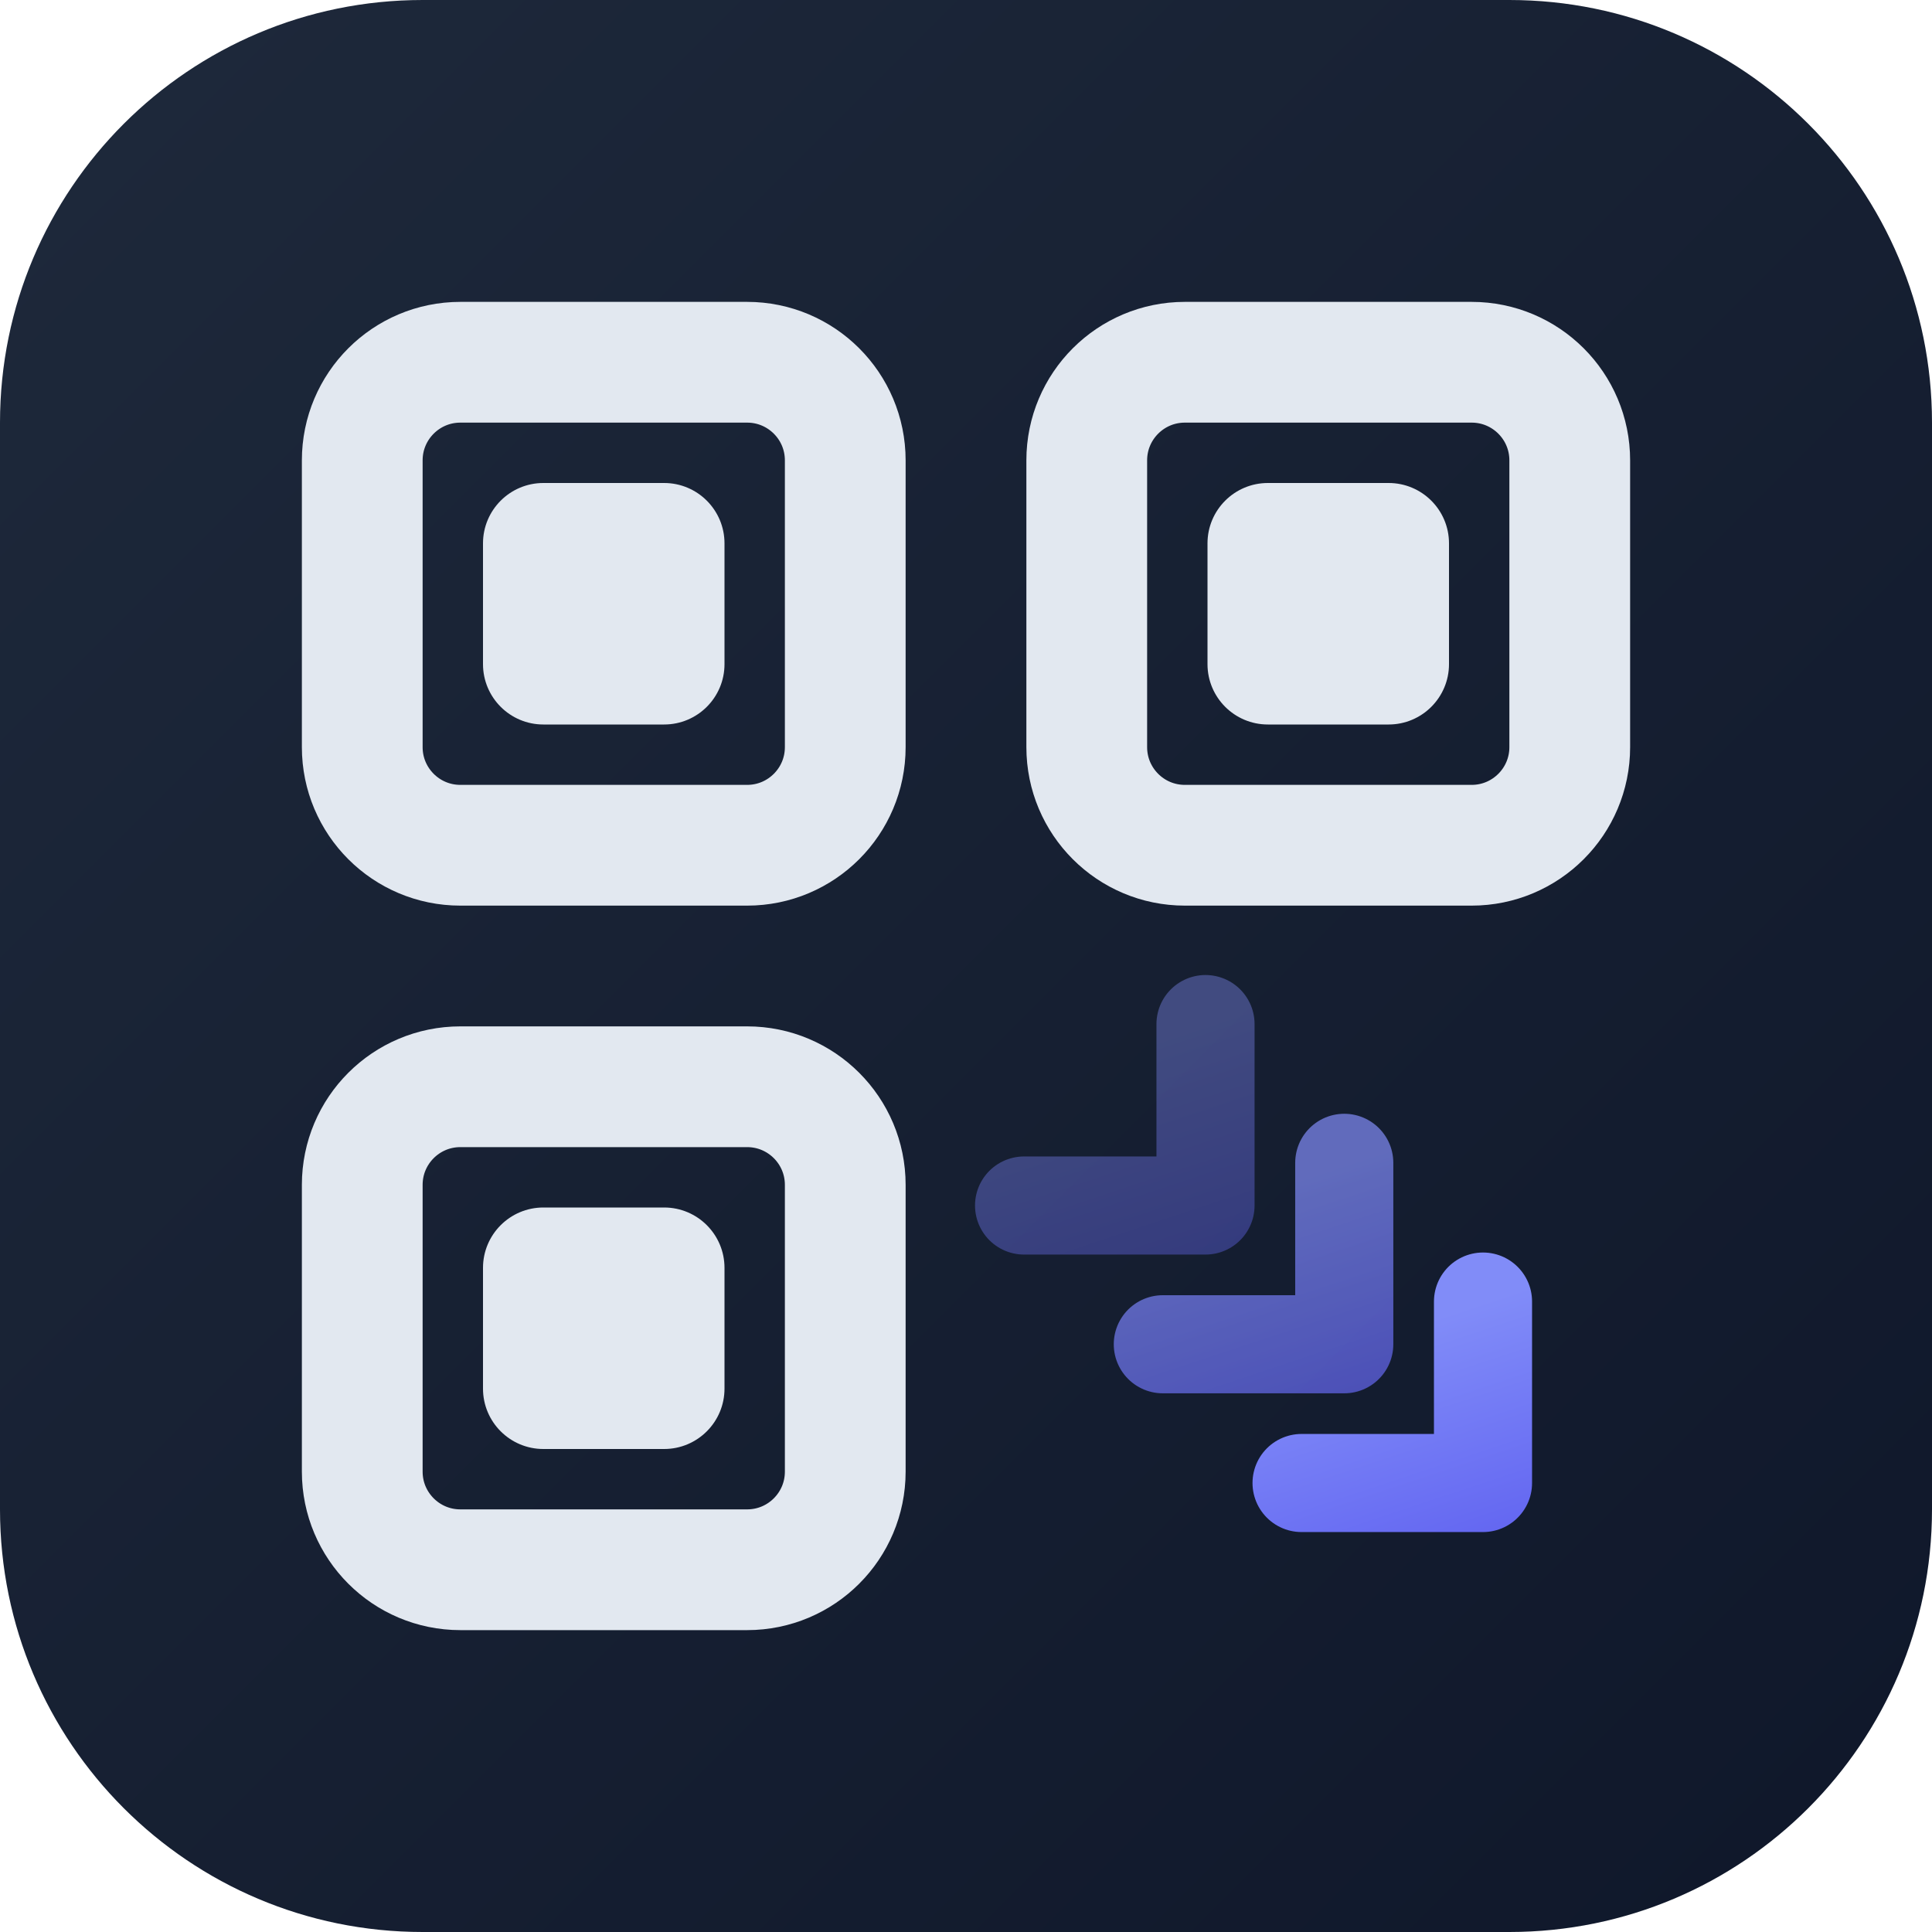
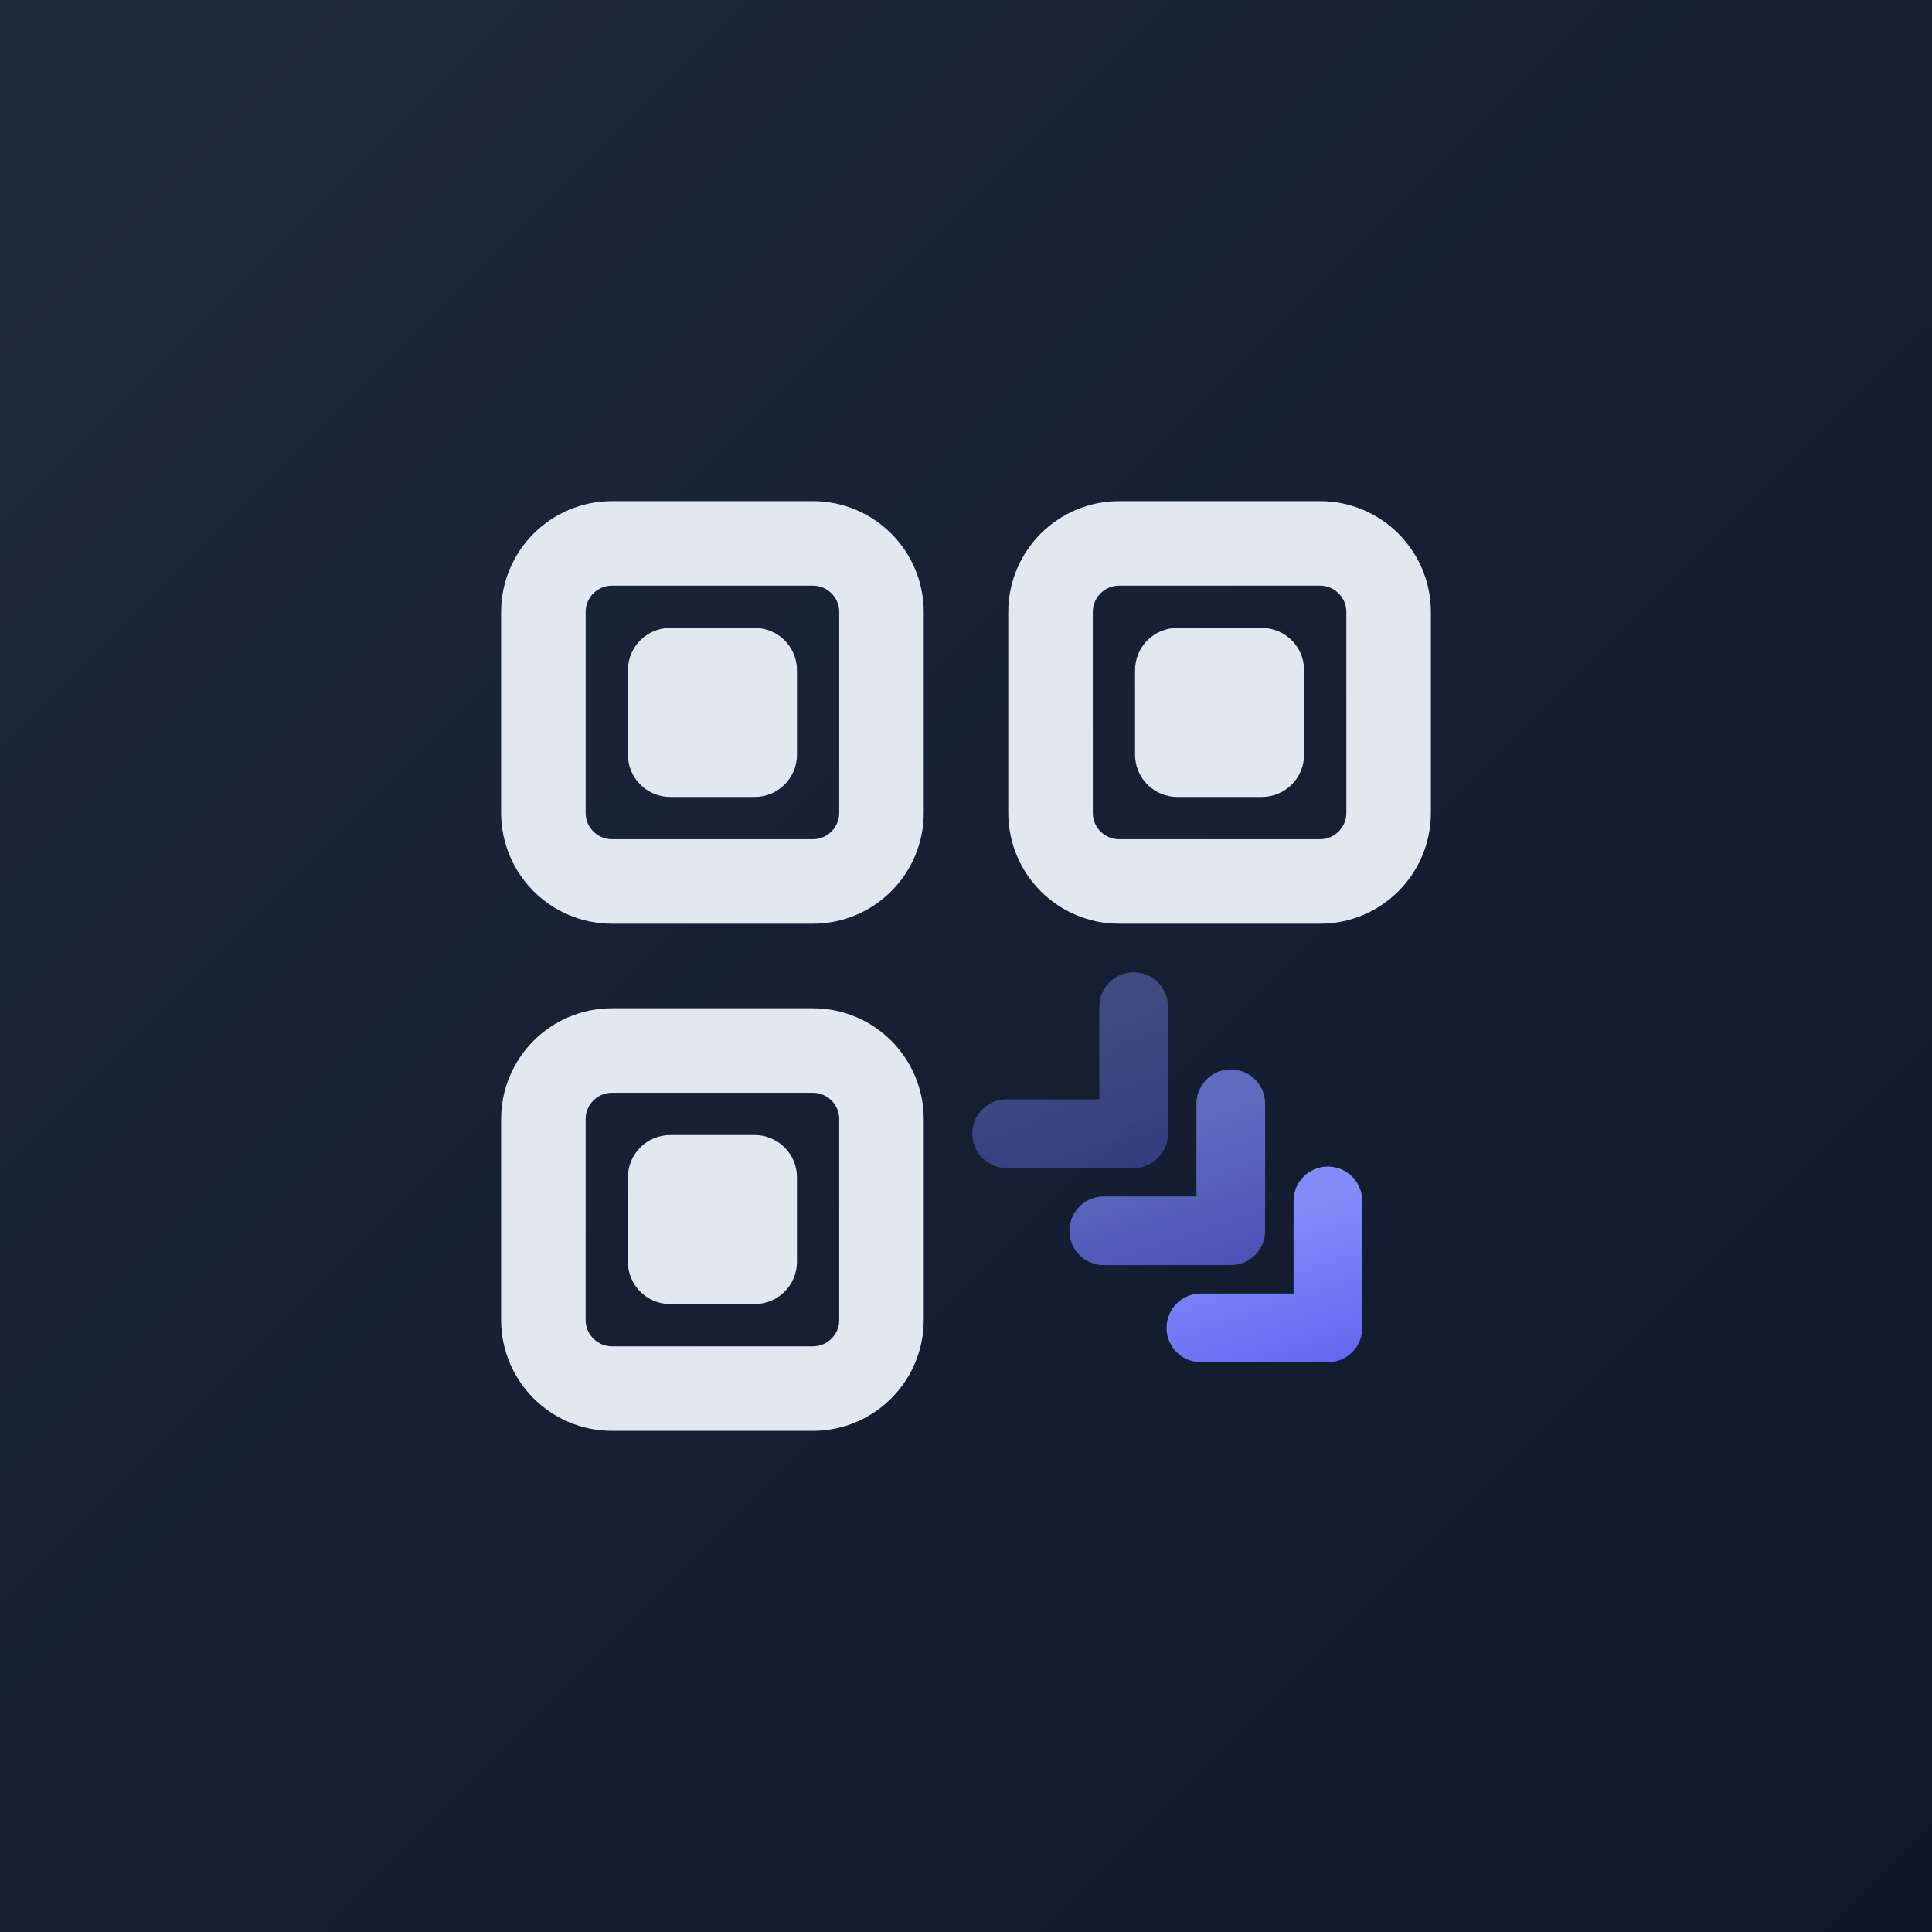
<svg xmlns="http://www.w3.org/2000/svg" viewBox="0 0 512 512" width="512" height="512" role="img" aria-label="QR転送">
  <defs>
    <linearGradient id="qrt-bg" x1="0" y1="0" x2="1" y2="1">
      <stop offset="0" stop-color="#1e293b" />
      <stop offset="1" stop-color="#0f172a" />
    </linearGradient>
    <linearGradient id="qrt-beam" x1="0" y1="0" x2="1" y2="1">
      <stop offset="0" stop-color="#818cf8" />
      <stop offset="1" stop-color="#6366f1" />
    </linearGradient>
    <g id="qrt-eye">
      <rect x="16" y="16" width="128" height="128" rx="26" fill="none" stroke="#e2e8f0" stroke-width="32" />
      <rect x="48" y="48" width="64" height="64" rx="16" fill="#e2e8f0" />
    </g>
    <g id="qrt-beams" stroke="url(#qrt-beam)" stroke-width="26" stroke-linecap="round" stroke-linejoin="round" fill="none">
      <path d="M-28-34 6 0-28 34" transform="translate(-52 0)" opacity=".4" />
      <path d="M-28-34 6 0-28 34" opacity=".7" />
      <path d="M-28-34 6 0-28 34" transform="translate(52 0)" />
    </g>
-     <g id="qrt-mark">
-       <use href="#qrt-eye" x="80" y="80" />
-       <use href="#qrt-eye" x="272" y="80" />
-       <use href="#qrt-eye" x="80" y="272" />
-       <g transform="translate(352 352) rotate(45)">
-         <use href="#qrt-beams" />
-       </g>
+   </defs>
+   <rect width="512" height="512" fill="url(#qrt-bg)" />
+   <g transform="translate(256 256) scale(0.7) translate(-256 -256)">
+     <use href="#qrt-eye" x="80" y="80" />
+     <use href="#qrt-eye" x="272" y="80" />
+     <use href="#qrt-eye" x="80" y="272" />
+     <g transform="translate(352 352) rotate(45)">
+       <use href="#qrt-beams" />
    </g>
-   </defs>
-   <rect width="512" height="512" rx="112" fill="url(#qrt-bg)" />
-   <use href="#qrt-mark" />
+   </g>
</svg>
